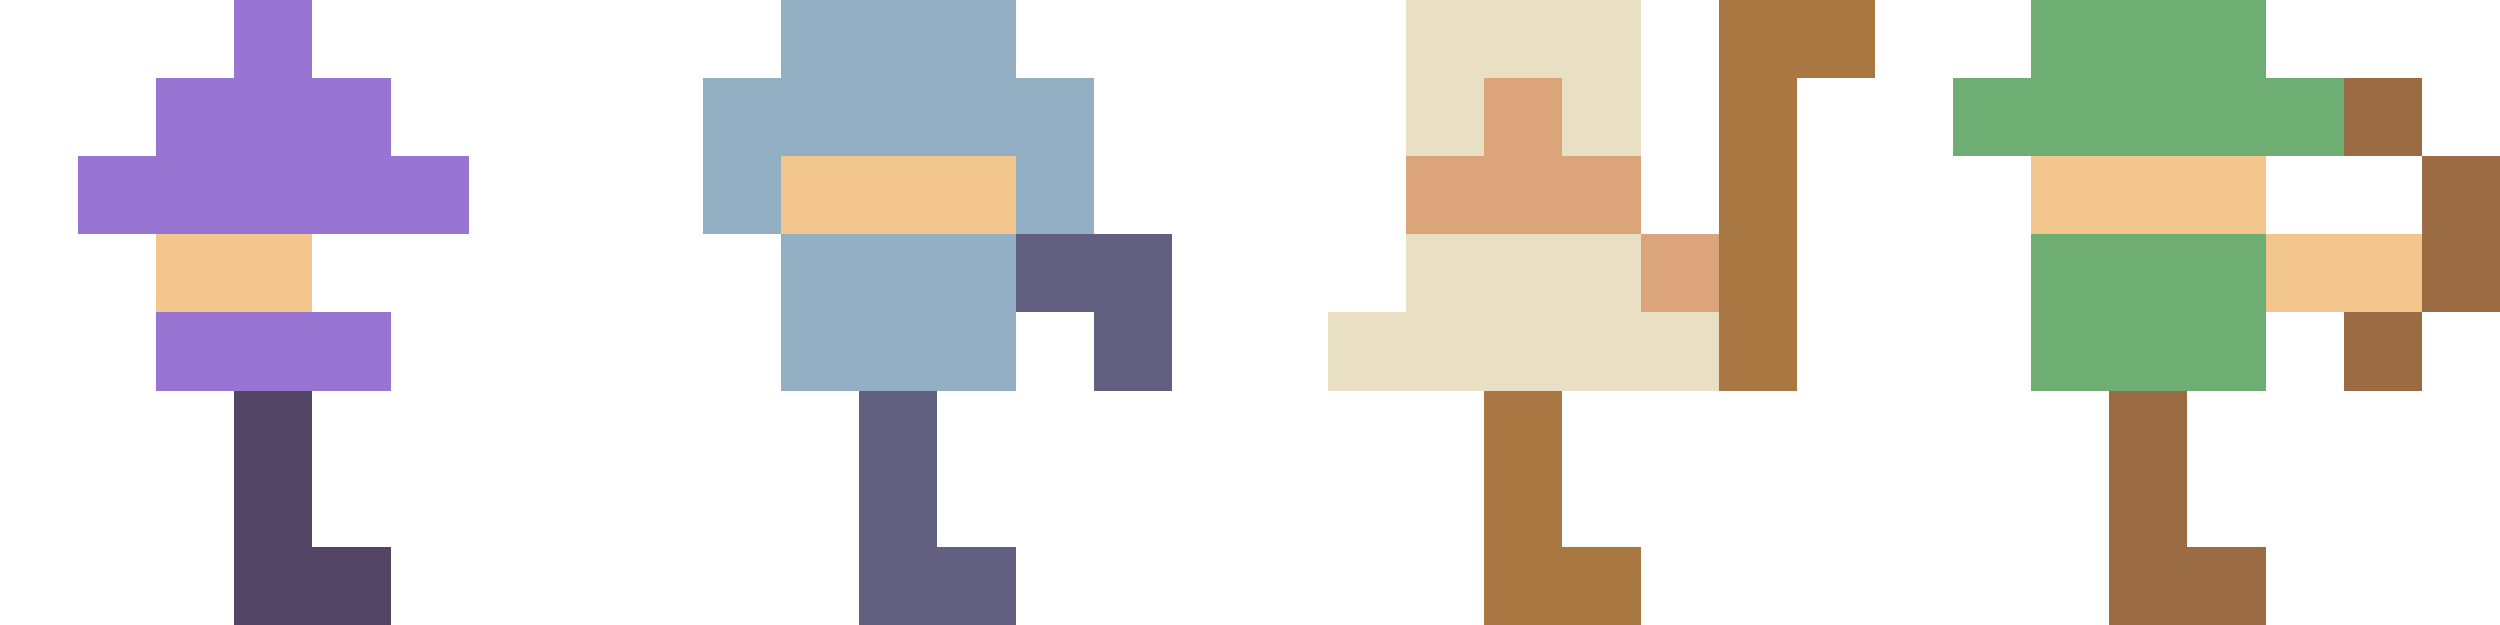
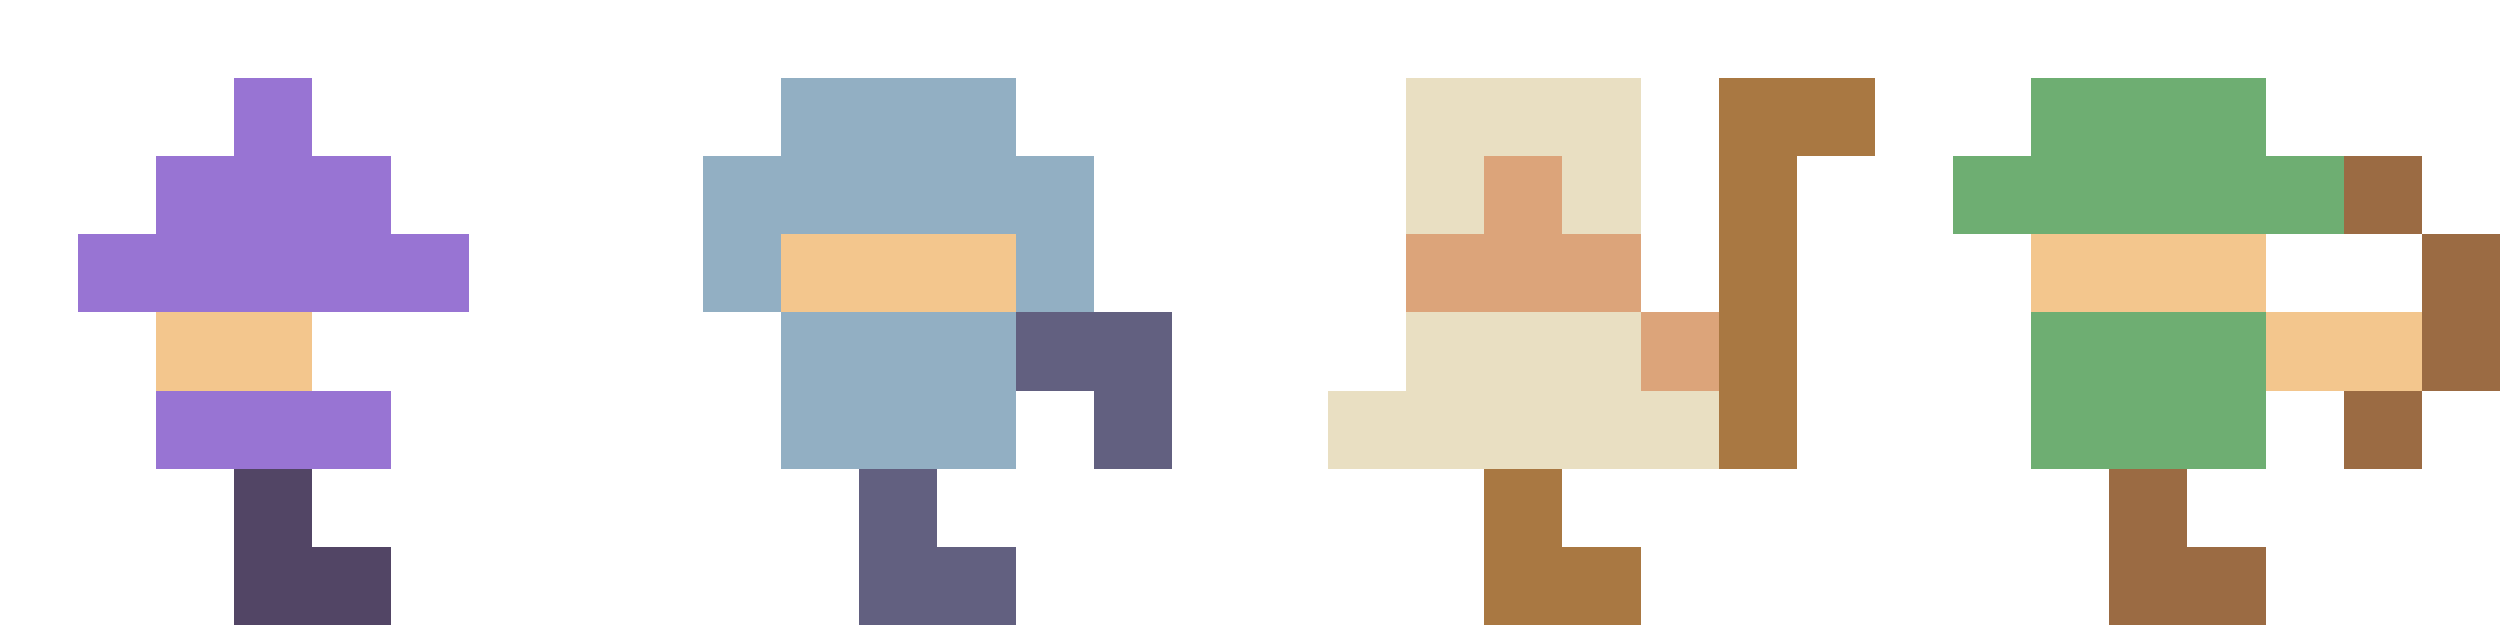
- <svg xmlns="http://www.w3.org/2000/svg" width="32" height="8" viewBox="0 0 32 8" shape-rendering="crispEdges" role="img" aria-label="Dört karakterin yürüyüş frame 3">
-   <rect x="3" y="0" width="1" height="1" fill="#9874d3" />
-   <rect x="10" y="0" width="3" height="1" fill="#92afc3" />
-   <rect x="18" y="0" width="3" height="1" fill="#e9dfc2" />
-   <rect x="22" y="0" width="2" height="1" fill="#a97842" />
-   <rect x="26" y="0" width="3" height="1" fill="#6eae72" />
-   <rect x="2" y="1" width="3" height="1" fill="#9874d3" />
-   <rect x="9" y="1" width="5" height="1" fill="#92afc3" />
-   <rect x="18" y="1" width="1" height="1" fill="#e9dfc2" />
-   <rect x="19" y="1" width="1" height="1" fill="#dca47a" />
-   <rect x="20" y="1" width="1" height="1" fill="#e9dfc2" />
-   <rect x="22" y="1" width="1" height="1" fill="#a97842" />
-   <rect x="25" y="1" width="5" height="1" fill="#6eae72" />
-   <rect x="30" y="1" width="1" height="1" fill="#9b6b43" />
-   <rect x="1" y="2" width="5" height="1" fill="#9874d3" />
-   <rect x="9" y="2" width="1" height="1" fill="#92afc3" />
-   <rect x="10" y="2" width="3" height="1" fill="#f3c68d" />
-   <rect x="13" y="2" width="1" height="1" fill="#92afc3" />
-   <rect x="18" y="2" width="3" height="1" fill="#dca47a" />
+ <svg xmlns="http://www.w3.org/2000/svg" width="32" height="8" viewBox="0 0 32 8" shape-rendering="crispEdges" role="img" aria-label="Dört karakterin yürüyüş frame 3: kapalı">
+   <rect x="3" y="1" width="1" height="1" fill="#9874d3" />
+   <rect x="10" y="1" width="3" height="1" fill="#92afc3" />
+   <rect x="18" y="1" width="3" height="1" fill="#e9dfc2" />
+   <rect x="22" y="1" width="2" height="1" fill="#a97842" />
+   <rect x="26" y="1" width="3" height="1" fill="#6eae72" />
+   <rect x="2" y="2" width="3" height="1" fill="#9874d3" />
+   <rect x="9" y="2" width="5" height="1" fill="#92afc3" />
+   <rect x="18" y="2" width="1" height="1" fill="#e9dfc2" />
+   <rect x="19" y="2" width="1" height="1" fill="#dca47a" />
+   <rect x="20" y="2" width="1" height="1" fill="#e9dfc2" />
  <rect x="22" y="2" width="1" height="1" fill="#a97842" />
-   <rect x="26" y="2" width="3" height="1" fill="#f3c68d" />
-   <rect x="31" y="2" width="1" height="1" fill="#9b6b43" />
-   <rect x="2" y="3" width="2" height="1" fill="#f3c68d" />
-   <rect x="10" y="3" width="3" height="1" fill="#92afc3" />
-   <rect x="13" y="3" width="2" height="1" fill="#626080" />
-   <rect x="18" y="3" width="3" height="1" fill="#e9dfc2" />
-   <rect x="21" y="3" width="1" height="1" fill="#dca47a" />
+   <rect x="25" y="2" width="5" height="1" fill="#6eae72" />
+   <rect x="30" y="2" width="1" height="1" fill="#9b6b43" />
+   <rect x="1" y="3" width="5" height="1" fill="#9874d3" />
+   <rect x="9" y="3" width="1" height="1" fill="#92afc3" />
+   <rect x="10" y="3" width="3" height="1" fill="#f3c68d" />
+   <rect x="13" y="3" width="1" height="1" fill="#92afc3" />
+   <rect x="18" y="3" width="3" height="1" fill="#dca47a" />
  <rect x="22" y="3" width="1" height="1" fill="#a97842" />
-   <rect x="26" y="3" width="3" height="1" fill="#6eae72" />
-   <rect x="29" y="3" width="2" height="1" fill="#f3c68d" />
+   <rect x="26" y="3" width="3" height="1" fill="#f3c68d" />
  <rect x="31" y="3" width="1" height="1" fill="#9b6b43" />
-   <rect x="2" y="4" width="3" height="1" fill="#9874d3" />
+   <rect x="2" y="4" width="2" height="1" fill="#f3c68d" />
  <rect x="10" y="4" width="3" height="1" fill="#92afc3" />
-   <rect x="14" y="4" width="1" height="1" fill="#626080" />
-   <rect x="17" y="4" width="5" height="1" fill="#e9dfc2" />
+   <rect x="13" y="4" width="2" height="1" fill="#626080" />
+   <rect x="18" y="4" width="3" height="1" fill="#e9dfc2" />
+   <rect x="21" y="4" width="1" height="1" fill="#dca47a" />
  <rect x="22" y="4" width="1" height="1" fill="#a97842" />
  <rect x="26" y="4" width="3" height="1" fill="#6eae72" />
-   <rect x="30" y="4" width="1" height="1" fill="#9b6b43" />
-   <rect x="3" y="5" width="1" height="1" fill="#524565" />
-   <rect x="11" y="5" width="1" height="1" fill="#626080" />
-   <rect x="19" y="5" width="1" height="1" fill="#a97842" />
-   <rect x="27" y="5" width="1" height="1" fill="#9b6b43" />
+   <rect x="29" y="4" width="2" height="1" fill="#f3c68d" />
+   <rect x="31" y="4" width="1" height="1" fill="#9b6b43" />
+   <rect x="2" y="5" width="3" height="1" fill="#9874d3" />
+   <rect x="10" y="5" width="3" height="1" fill="#92afc3" />
+   <rect x="14" y="5" width="1" height="1" fill="#626080" />
+   <rect x="17" y="5" width="5" height="1" fill="#e9dfc2" />
+   <rect x="22" y="5" width="1" height="1" fill="#a97842" />
+   <rect x="26" y="5" width="3" height="1" fill="#6eae72" />
+   <rect x="30" y="5" width="1" height="1" fill="#9b6b43" />
  <rect x="3" y="6" width="1" height="1" fill="#524565" />
  <rect x="11" y="6" width="1" height="1" fill="#626080" />
  <rect x="19" y="6" width="1" height="1" fill="#a97842" />
  <rect x="27" y="6" width="1" height="1" fill="#9b6b43" />
  <rect x="3" y="7" width="2" height="1" fill="#524565" />
  <rect x="11" y="7" width="2" height="1" fill="#626080" />
  <rect x="19" y="7" width="2" height="1" fill="#a97842" />
  <rect x="27" y="7" width="2" height="1" fill="#9b6b43" />
</svg>
